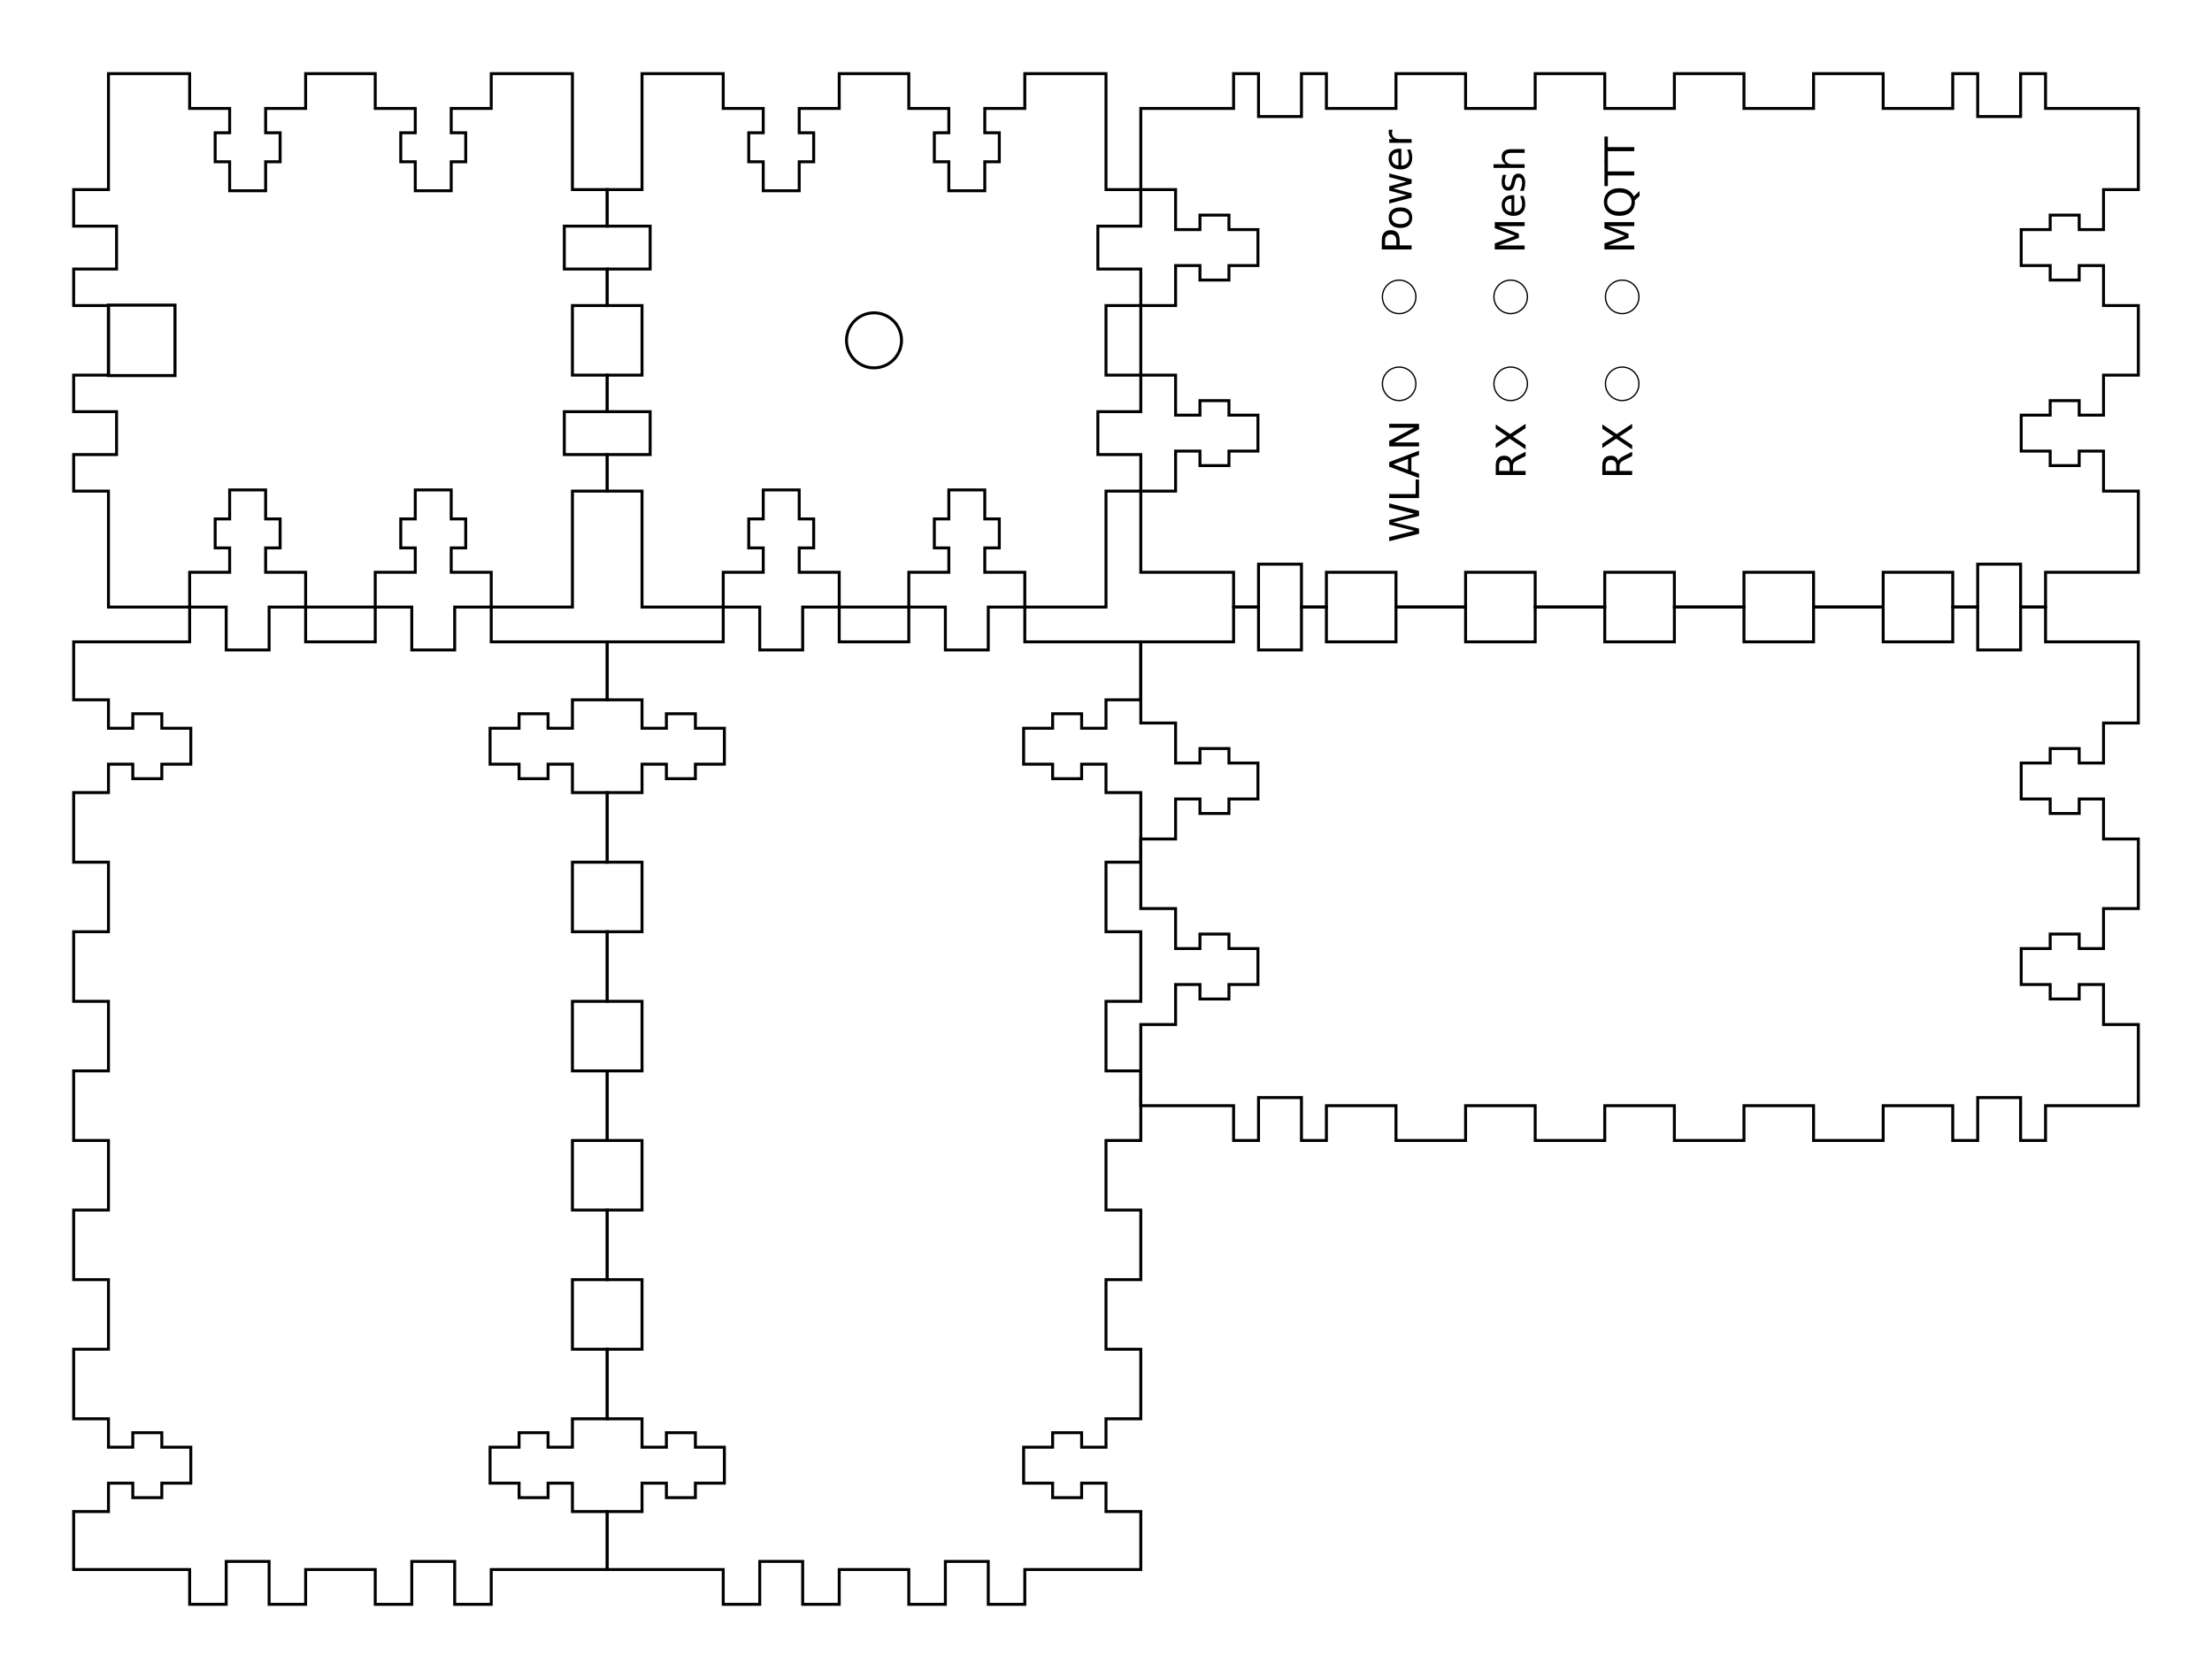
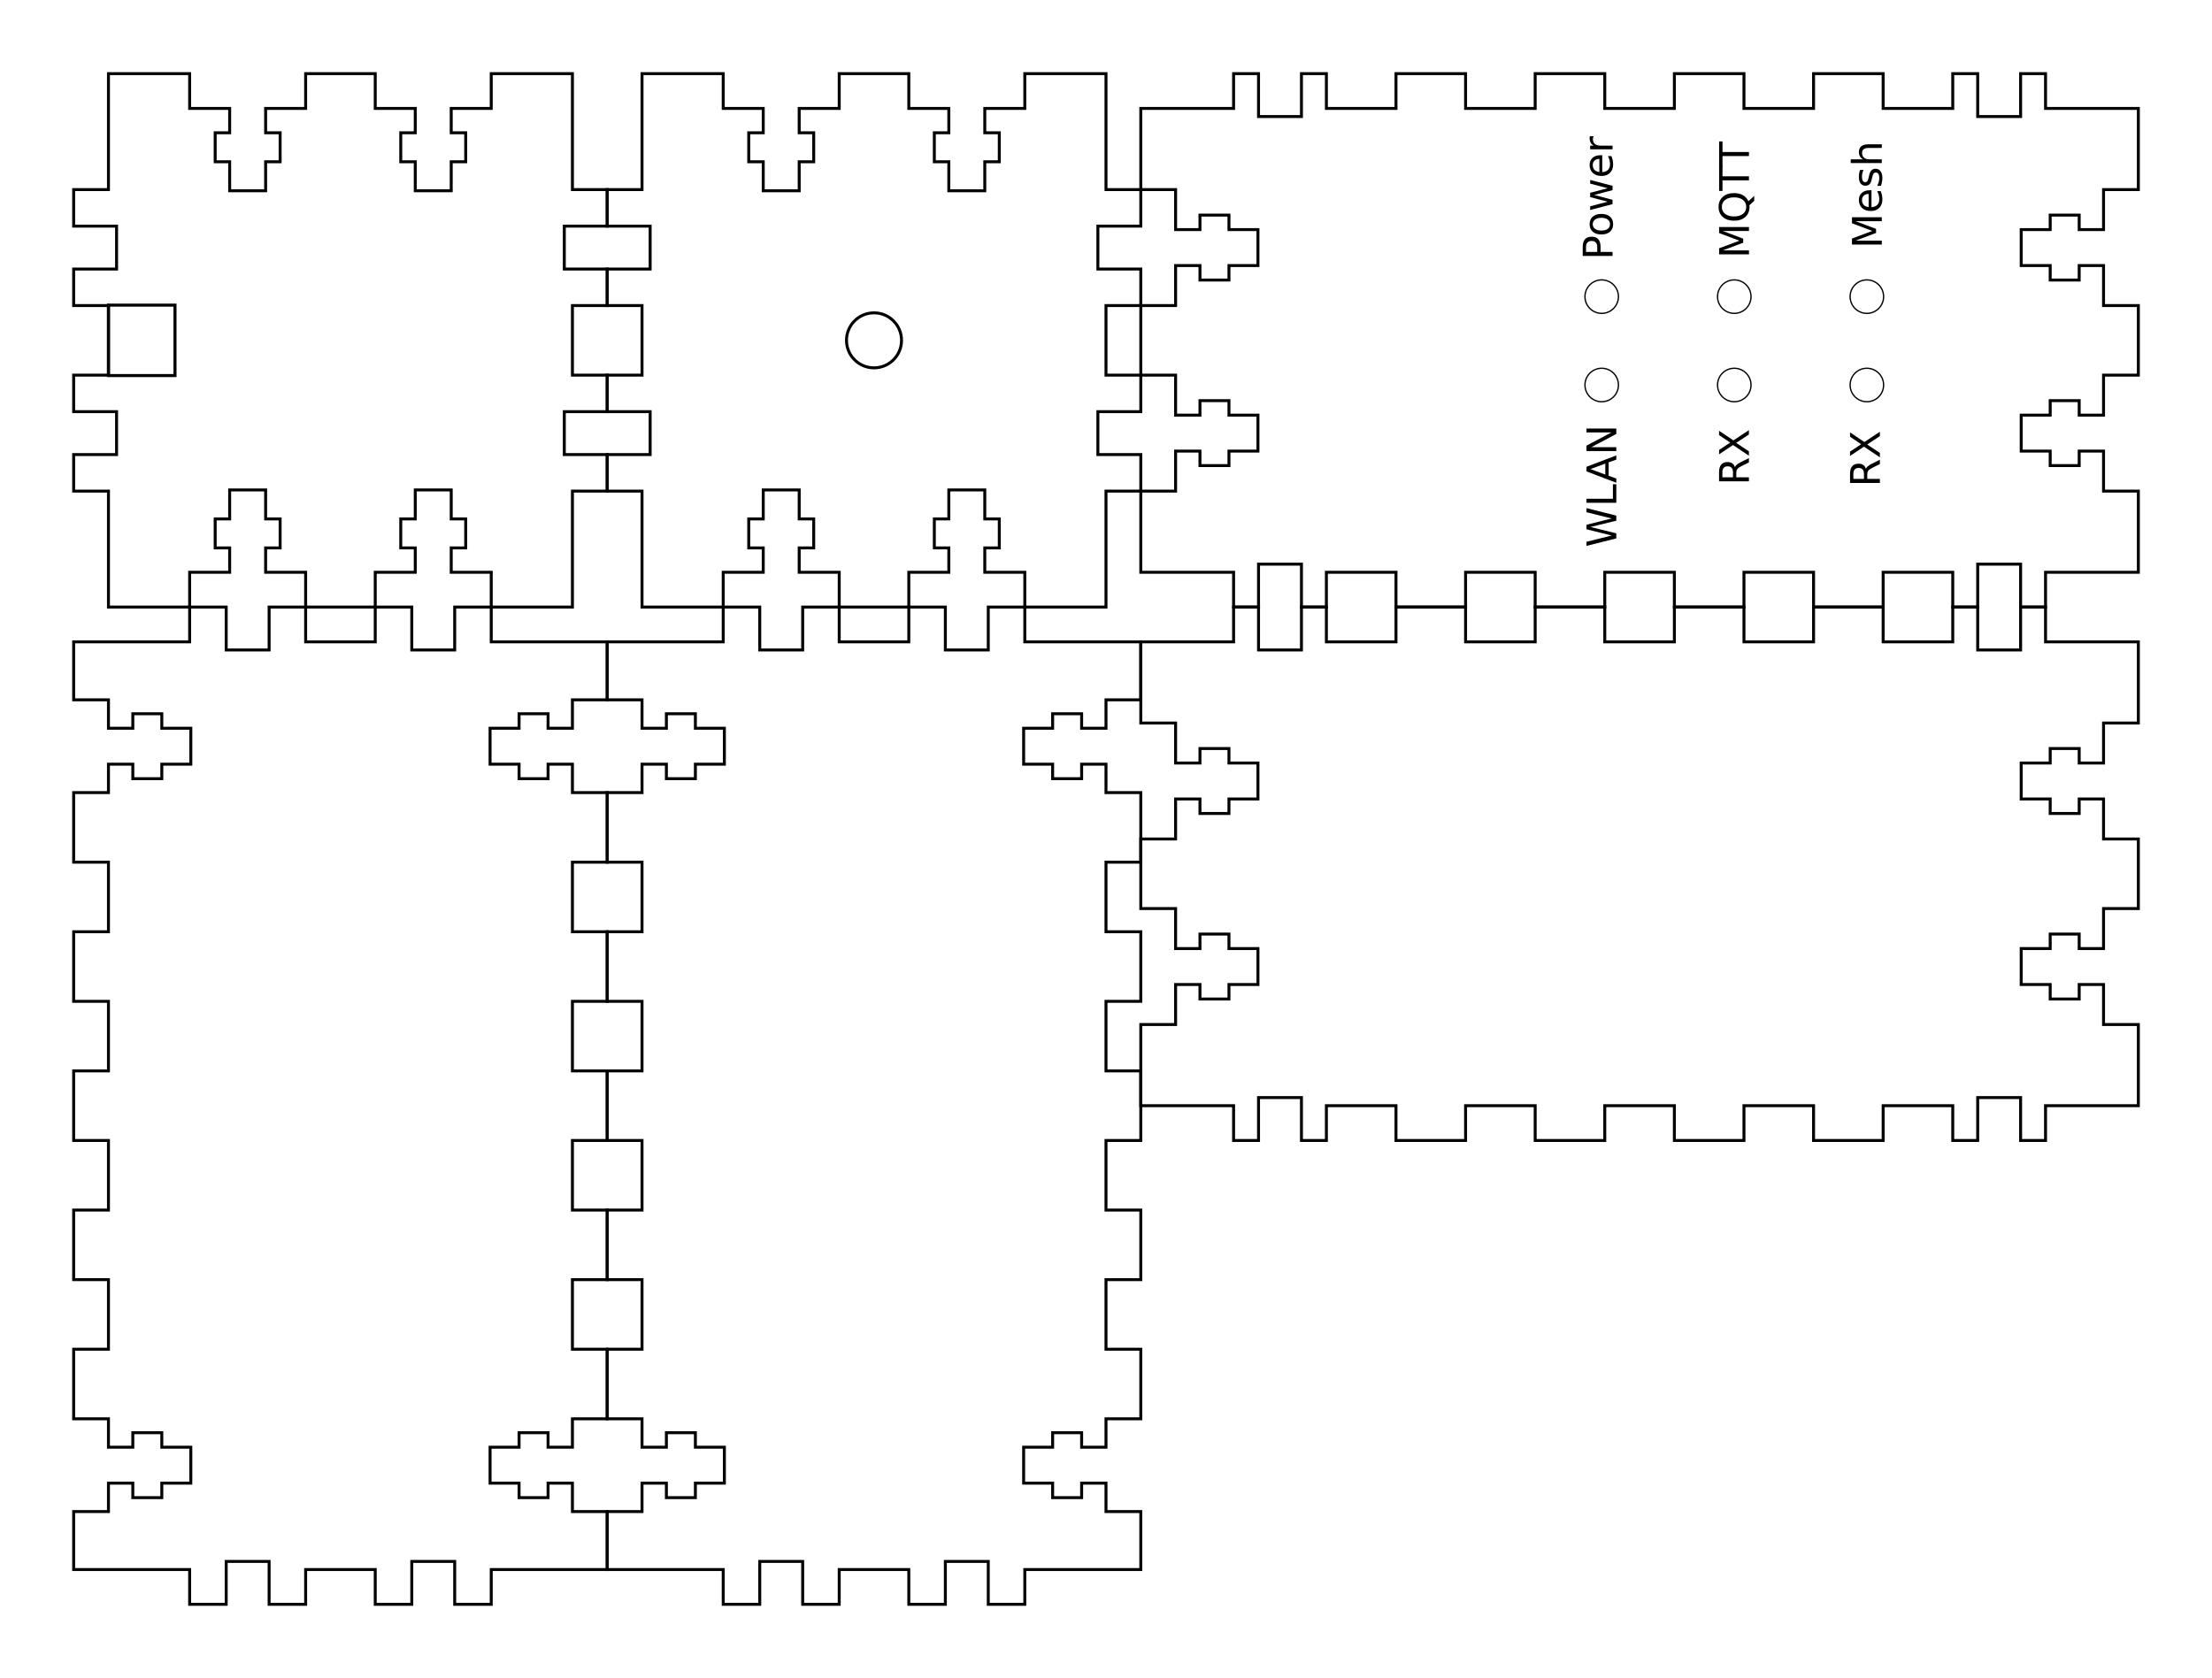
<svg xmlns="http://www.w3.org/2000/svg" version="1.1" width="190.7mm" height="144.7mm" viewBox=" 0 0 675.709 512.717" id="svg4628">
  <defs id="defs4632" />
  <g transform="translate(22.50002, 22.50002) " id="g4606">
    <path style="fill:none;stroke:#000000;stroke-width:0.9" d="M 10.63,0 H 35.433 v 10.63 h 12.224 v 7.441 h -4.429 v 8.858 h 4.429 v 8.858 H 58.642 v -8.858 h 4.429 V 18.071 H 58.642 V 10.63 H 70.866 V 0 h 21.26 v 10.63 h 12.224 v 7.441 h -4.429 v 8.858 h 4.429 v 8.858 h 10.984 v -8.858 h 4.429 v -8.858 h -4.429 V 10.63 h 12.224 V 0 h 24.803 v 35.433 h 10.63 v 11.161 h -13.11 v 13.11 h 13.11 V 70.866 h -10.63 v 21.26 h 10.63 v 11.161 h -13.11 v 13.11 h 13.11 v 11.161 h -10.63 v 35.433 h -24.803 v -10.63 h -12.224 v -7.441 h 4.429 v -8.858 h -4.429 v -8.858 h -10.984 v 8.858 h -4.429 v 8.858 h 4.429 v 7.441 H 92.126 v 10.63 H 70.866 V 152.362 H 58.642 v -7.441 h 4.429 V 136.063 H 58.642 v -8.858 H 47.658 v 8.858 h -4.429 v 8.858 h 4.429 v 7.441 H 35.433 v 10.63 H 10.63 v -35.433 H 0 V 116.398 H 13.11 V 103.287 H 0 V 92.126 H 10.63 V 70.866 H 0 V 59.705 H 13.11 V 46.595 H 0 V 35.433 h 10.63 z" id="polygon4604" />
  </g>
  <g transform="translate(185.4923, 22.50002) " id="g4610">
    <path style="fill:none;stroke:#000000;stroke-width:0.9" d="M 10.63,0 H 35.433 v 10.63 h 12.224 v 7.441 h -4.429 v 8.858 h 4.429 v 8.858 H 58.642 v -8.858 h 4.429 V 18.071 H 58.642 V 10.63 H 70.866 V 0 h 21.26 v 10.63 h 12.224 v 7.441 h -4.429 v 8.858 h 4.429 v 8.858 h 10.984 v -8.858 h 4.429 v -8.858 h -4.429 V 10.63 h 12.224 V 0 h 24.803 v 35.433 h 10.63 v 11.161 h -13.11 v 13.11 h 13.11 V 70.866 h -10.63 v 21.26 h 10.63 v 11.161 h -13.11 v 13.11 h 13.11 v 11.161 h -10.63 v 35.433 h -24.803 v -10.63 h -12.224 v -7.441 h 4.429 v -8.858 h -4.429 v -8.858 h -10.984 v 8.858 h -4.429 v 8.858 h 4.429 v 7.441 H 92.126 v 10.63 H 70.866 V 152.362 H 58.642 v -7.441 h 4.429 V 136.063 H 58.642 v -8.858 H 47.658 v 8.858 h -4.429 v 8.858 h 4.429 v 7.441 H 35.433 v 10.63 H 10.63 v -35.433 H 0 V 116.398 H 13.11 V 103.287 H 0 V 92.126 H 10.63 V 70.866 H 0 V 59.705 H 13.11 V 46.595 H 0 V 35.433 h 10.63 z" id="polygon4608" />
  </g>
  <g transform="translate(348.4845, 22.50002) " id="g4614">
    <path style="fill:none;stroke:#000000;stroke-width:0.9" d="M 0,10.63 H 28.346 V 0 h 7.618 V 13.11 H 49.075 V 0 H 56.693 V 10.63 H 77.953 V 0 h 21.26 v 10.63 h 21.26 V 0 h 21.26 v 10.63 h 21.26 V 0 h 21.26 v 10.63 h 21.26 V 0 h 21.26 V 10.63 H 248.032 V 0 h 7.618 v 13.11 h 13.11 V 0 h 7.618 v 10.63 h 28.346 V 35.433 h -10.63 v 12.224 h -7.441 v -4.429 h -8.858 v 4.429 h -8.858 V 58.642 h 8.858 v 4.429 h 8.858 V 58.642 h 7.441 V 70.866 h 10.63 v 21.26 h -10.63 v 12.224 h -7.441 v -4.429 h -8.858 v 4.429 h -8.858 v 10.984 h 8.858 v 4.429 h 8.858 v -4.429 h 7.441 v 12.224 h 10.63 v 24.803 h -28.346 v 10.63 h -7.618 v -13.11 h -13.11 v 13.11 h -7.618 v -10.63 h -21.26 v 10.63 h -21.26 v -10.63 h -21.26 v 10.63 H 162.992 V 152.362 H 141.732 v 10.63 H 120.473 V 152.362 H 99.213 v 10.63 H 77.953 V 152.362 H 56.693 v 10.63 H 49.075 V 149.882 H 35.965 v 13.11 H 28.346 V 152.362 H 0 v -24.803 h 10.63 v -12.224 h 7.441 v 4.429 h 8.858 v -4.429 h 8.858 v -10.984 h -8.858 v -4.429 h -8.858 v 4.429 H 10.63 V 92.126 H 0 V 70.866 H 10.63 V 58.642 h 7.441 v 4.429 h 8.858 V 58.642 h 8.858 V 47.658 h -8.858 v -4.429 h -8.858 v 4.429 H 10.63 V 35.433 H 0 Z" id="polygon4612" />
  </g>
  <g transform="translate(348.4845, 185.4923) " id="g4618">
    <path style="fill:none;stroke:#000000;stroke-width:0.9" d="M 0,10.63 H 28.346 V 0 h 7.618 V 13.11 H 49.075 V 0 H 56.693 V 10.63 H 77.953 V 0 h 21.26 v 10.63 h 21.26 V 0 h 21.26 v 10.63 h 21.26 V 0 h 21.26 v 10.63 h 21.26 V 0 h 21.26 V 10.63 H 248.032 V 0 h 7.618 v 13.11 h 13.11 V 0 h 7.618 v 10.63 h 28.346 V 35.433 h -10.63 v 12.224 h -7.441 v -4.429 h -8.858 v 4.429 h -8.858 V 58.642 h 8.858 v 4.429 h 8.858 V 58.642 h 7.441 V 70.866 h 10.63 v 21.26 h -10.63 v 12.224 h -7.441 v -4.429 h -8.858 v 4.429 h -8.858 v 10.984 h 8.858 v 4.429 h 8.858 v -4.429 h 7.441 v 12.224 h 10.63 v 24.803 h -28.346 v 10.63 h -7.618 v -13.11 h -13.11 v 13.11 h -7.618 v -10.63 h -21.26 v 10.63 h -21.26 v -10.63 h -21.26 v 10.63 H 162.992 V 152.362 H 141.732 v 10.63 H 120.473 V 152.362 H 99.213 v 10.63 H 77.953 V 152.362 H 56.693 v 10.63 H 49.075 V 149.882 H 35.965 v 13.11 H 28.346 V 152.362 H 0 v -24.803 h 10.63 v -12.224 h 7.441 v 4.429 h 8.858 v -4.429 h 8.858 v -10.984 h -8.858 v -4.429 h -8.858 v 4.429 H 10.63 V 92.126 H 0 V 70.866 H 10.63 V 58.642 h 7.441 v 4.429 h 8.858 V 58.642 h 8.858 V 47.658 h -8.858 v -4.429 h -8.858 v 4.429 H 10.63 V 35.433 H 0 Z" id="polygon4616" />
  </g>
  <g transform="translate(22.50002, 185.4923) " id="g4622">
    <path style="fill:none;stroke:#000000;stroke-width:0.9" d="M 0,10.63 H 35.433 V 0 H 46.595 V 13.11 H 59.705 V 0 H 70.866 V 10.63 H 92.126 V 0 h 11.161 v 13.11 h 13.11 V 0 h 11.161 v 10.63 h 35.433 v 17.717 h -10.63 v 8.681 h -7.441 v -4.429 h -8.858 v 4.429 h -8.858 v 10.984 h 8.858 v 4.429 h 8.858 v -4.429 h 7.441 v 8.681 h 10.63 v 21.26 h -10.63 v 21.26 h 10.63 v 21.26 h -10.63 v 21.26 h 10.63 v 21.26 h -10.63 v 21.26 h 10.63 v 21.26 h -10.63 v 21.26 h 10.63 v 21.26 h -10.63 v 8.681 h -7.441 v -4.429 h -8.858 v 4.429 h -8.858 v 10.984 h 8.858 v 4.429 h 8.858 v -4.429 h 7.441 v 8.681 h 10.63 v 17.717 h -35.433 v 10.63 h -11.161 v -13.11 h -13.11 v 13.11 H 92.126 V 294.095 H 70.866 v 10.63 H 59.705 V 291.614 H 46.595 v 13.11 H 35.433 V 294.095 H 0 v -17.717 h 10.63 v -8.681 h 7.441 v 4.429 h 8.858 v -4.429 h 8.858 v -10.984 h -8.858 v -4.429 h -8.858 v 4.429 H 10.63 V 248.032 H 0 V 226.772 H 10.63 V 205.512 H 0 V 184.252 H 10.63 V 162.992 H 0 V 141.732 H 10.63 V 120.473 H 0 V 99.213 H 10.63 V 77.953 H 0 V 56.693 h 10.63 v -8.681 h 7.441 v 4.429 h 8.858 v -4.429 h 8.858 V 37.028 h -8.858 v -4.429 h -8.858 v 4.429 H 10.63 V 28.346 H 0 Z" id="polygon4620" />
  </g>
  <g transform="translate(185.4923, 185.4923) " id="g4626">
    <path style="fill:none;stroke:#000000;stroke-width:0.9" d="M 0,10.63 H 35.433 V 0 H 46.595 V 13.11 H 59.705 V 0 H 70.866 V 10.63 H 92.126 V 0 h 11.161 v 13.11 h 13.11 V 0 h 11.161 v 10.63 h 35.433 v 17.717 h -10.63 v 8.681 h -7.441 v -4.429 h -8.858 v 4.429 h -8.858 v 10.984 h 8.858 v 4.429 h 8.858 v -4.429 h 7.441 v 8.681 h 10.63 v 21.26 h -10.63 v 21.26 h 10.63 v 21.26 h -10.63 v 21.26 h 10.63 v 21.26 h -10.63 v 21.26 h 10.63 v 21.26 h -10.63 v 21.26 h 10.63 v 21.26 h -10.63 v 8.681 h -7.441 v -4.429 h -8.858 v 4.429 h -8.858 v 10.984 h 8.858 v 4.429 h 8.858 v -4.429 h 7.441 v 8.681 h 10.63 v 17.717 h -35.433 v 10.63 h -11.161 v -13.11 h -13.11 v 13.11 H 92.126 V 294.095 H 70.866 v 10.63 H 59.705 V 291.614 H 46.595 v 13.11 H 35.433 V 294.095 H 0 v -17.717 h 10.63 v -8.681 h 7.441 v 4.429 h 8.858 v -4.429 h 8.858 v -10.984 h -8.858 v -4.429 h -8.858 v 4.429 H 10.63 V 248.032 H 0 V 226.772 H 10.63 V 205.512 H 0 V 184.252 H 10.63 V 162.992 H 0 V 141.732 H 10.63 V 120.473 H 0 V 99.213 H 10.63 V 77.953 H 0 V 56.693 h 10.63 v -8.681 h 7.441 v 4.429 h 8.858 v -4.429 h 8.858 V 37.028 h -8.858 v -4.429 h -8.858 v 4.429 H 10.63 V 28.346 H 0 Z" id="polygon4624" />
  </g>
  <path style="fill:none;stroke:#000000;stroke-width:0.906;stroke-opacity:1" d="m 275.394,103.996 a 8.405,8.405 0 0 1 -8.405,8.405 8.405,8.405 0 0 1 -8.405,-8.405 8.405,8.405 0 0 1 8.405,-8.405 8.405,8.405 0 0 1 8.405,8.405 z" id="path4636" />
-   <path style="fill:none;stroke:#000000;stroke-width:0.401;stroke-opacity:1" d="m 432.519,90.712 a 5.115,5.115 0 0 1 -5.115,5.115 5.115,5.115 0 0 1 -5.115,-5.115 5.115,5.115 0 0 1 5.115,-5.115 5.115,5.115 0 0 1 5.115,5.115 z" id="path4638" />
-   <path style="fill:none;stroke:#000000;stroke-width:0.401;stroke-opacity:1" d="m 466.586,117.28 a 5.115,5.115 0 0 1 -5.115,5.115 5.115,5.115 0 0 1 -5.115,-5.115 5.115,5.115 0 0 1 5.115,-5.115 5.115,5.115 0 0 1 5.115,5.115 z" id="path4638-3" />
-   <path style="fill:none;stroke:#000000;stroke-width:0.401;stroke-opacity:1" d="m 432.519,117.28 a 5.115,5.115 0 0 1 -5.115,5.115 5.115,5.115 0 0 1 -5.115,-5.115 5.115,5.115 0 0 1 5.115,-5.115 5.115,5.115 0 0 1 5.115,5.115 z" id="path4638-6" />
-   <path style="fill:none;stroke:#000000;stroke-width:0.401;stroke-opacity:1" d="m 466.586,90.712 a 5.115,5.115 0 0 1 -5.115,5.115 5.115,5.115 0 0 1 -5.115,-5.115 5.115,5.115 0 0 1 5.115,-5.115 5.115,5.115 0 0 1 5.115,5.115 z" id="path4638-7" />
-   <path style="fill:none;stroke:#000000;stroke-width:0.401;stroke-opacity:1" d="m 500.654,90.712 a 5.115,5.115 0 0 1 -5.115,5.115 5.115,5.115 0 0 1 -5.115,-5.115 5.115,5.115 0 0 1 5.115,-5.115 5.115,5.115 0 0 1 5.115,5.115 z" id="path4638-5" />
-   <path style="fill:none;stroke:#000000;stroke-width:0.401;stroke-opacity:1" d="m 500.654,117.28 a 5.115,5.115 0 0 1 -5.115,5.115 5.115,5.115 0 0 1 -5.115,-5.115 5.115,5.115 0 0 1 5.115,-5.115 5.115,5.115 0 0 1 5.115,5.115 z" id="path4638-35" />
-   <g id="g4787" transform="translate(2.753819,-1.875001)">
-     <g aria-label="WLAN" transform="rotate(-90)" style="font-style:normal;font-weight:normal;font-size:12.5px;line-height:1.25;font-family:sans-serif;letter-spacing:0px;word-spacing:0px;fill:#000000;fill-opacity:1;stroke:none;stroke-width:0.938" id="text4689-6">
+   <g id="g920" transform="translate(61.87506)">
+     <path id="path4638" d="m 432.519,90.638 a 5.115,5.115 0 0 1 -5.115,5.115 5.115,5.115 0 0 1 -5.115,-5.115 5.115,5.115 0 0 1 5.115,-5.115 5.115,5.115 0 0 1 5.115,5.115 z" style="fill:none;stroke:#000000;stroke-width:0.401;stroke-opacity:1" />
+     <path id="path4638-3" d="m 473.019,117.638 a 5.115,5.115 0 0 1 -5.115,5.115 5.115,5.115 0 0 1 -5.115,-5.115 5.115,5.115 0 0 1 5.115,-5.115 5.115,5.115 0 0 1 5.115,5.115 z" style="fill:none;stroke:#000000;stroke-width:0.401;stroke-opacity:1" />
+     <path id="path4638-6" d="m 432.519,117.638 a 5.115,5.115 0 0 1 -5.115,5.115 5.115,5.115 0 0 1 -5.115,-5.115 5.115,5.115 0 0 1 5.115,-5.115 5.115,5.115 0 0 1 5.115,5.115 z" style="fill:none;stroke:#000000;stroke-width:0.401;stroke-opacity:1" />
+     <path id="path4638-7" d="m 473.019,90.638 a 5.115,5.115 0 0 1 -5.115,5.115 5.115,5.115 0 0 1 -5.115,-5.115 5.115,5.115 0 0 1 5.115,-5.115 5.115,5.115 0 0 1 5.115,5.115 z" style="fill:none;stroke:#000000;stroke-width:0.401;stroke-opacity:1" />
+     <path id="path4638-5" d="m 513.519,90.638 a 5.115,5.115 0 0 1 -5.115,5.115 5.115,5.115 0 0 1 -5.115,-5.115 5.115,5.115 0 0 1 5.115,-5.115 5.115,5.115 0 0 1 5.115,5.115 z" style="fill:none;stroke:#000000;stroke-width:0.401;stroke-opacity:1" />
+     <path id="path4638-35" d="m 513.519,117.638 a 5.115,5.115 0 0 1 -5.115,5.115 5.115,5.115 0 0 1 -5.115,-5.115 5.115,5.115 0 0 1 5.115,-5.115 5.115,5.115 0 0 1 5.115,5.115 z" style="fill:none;stroke:#000000;stroke-width:0.401;stroke-opacity:1" />
+     <g aria-label="WLAN" transform="rotate(-90,0.3520341,-0.7883361)" style="font-style:normal;font-weight:normal;font-size:12.5px;line-height:1.25;font-family:sans-serif;letter-spacing:0px;word-spacing:0px;fill:#000000;fill-opacity:1;stroke:none;stroke-width:0.938" id="text4689-6">
      <path d="m -167.233,421.612 h 1.245 l 1.917,7.703 1.91,-7.703 h 1.385 l 1.917,7.703 1.91,-7.703 h 1.251 l -2.289,9.113 h -1.55 l -1.923,-7.91 -1.941,7.91 h -1.55 z" style="font-size:12.5px;stroke-width:0.938" id="path4816" />
      <path d="m -154.067,421.612 h 1.233 v 8.075 h 4.437 v 1.038 h -5.67 z" style="font-size:12.5px;stroke-width:0.938" id="path4818" />
      <path d="m -143.771,422.826 -1.672,4.535 h 3.351 z m -0.696,-1.215 h 1.398 l 3.473,9.113 h -1.282 l -0.83,-2.338 h -4.108 l -0.83,2.338 h -1.3 z" style="font-size:12.5px;stroke-width:0.938" id="path4820" />
      <path d="m -138.271,421.612 h 1.66 l 4.041,7.623 v -7.623 h 1.196 v 9.113 h -1.66 l -4.041,-7.623 v 7.623 h -1.196 z" style="font-size:12.5px;stroke-width:0.938" id="path4822" />
    </g>
-     <g aria-label="RX" transform="rotate(-90)" style="font-style:normal;font-weight:normal;font-size:12.5px;line-height:1.25;font-family:sans-serif;letter-spacing:0px;word-spacing:0px;fill:#000000;fill-opacity:1;stroke:none;stroke-width:0.938" id="text4689-6-9">
+     <g aria-label="RX" transform="rotate(-90,4.578324,-4.517416)" style="font-style:normal;font-weight:normal;font-size:12.5px;line-height:1.25;font-family:sans-serif;letter-spacing:0px;word-spacing:0px;fill:#000000;fill-opacity:1;stroke:none;stroke-width:0.938" id="text4689-6-9">
      <path d="m -142.69,459.002 q 0.397,0.134 0.769,0.574 0.378,0.439 0.757,1.208 l 1.251,2.49 h -1.324 l -1.166,-2.338 q -0.452,-0.916 -0.879,-1.215 -0.421,-0.299 -1.154,-0.299 h -1.343 v 3.851 h -1.233 v -9.113 h 2.783 q 1.562,0 2.332,0.653 0.769,0.653 0.769,1.971 0,0.861 -0.403,1.428 -0.397,0.568 -1.16,0.787 z m -3.088,-3.827 v 3.235 h 1.55 q 0.891,0 1.343,-0.409 0.458,-0.415 0.458,-1.215 0,-0.8 -0.458,-1.202 -0.452,-0.409 -1.343,-0.409 z" style="font-size:12.5px;stroke-width:0.938" id="path4825" />
      <path d="m -138.76,454.162 h 1.324 l 2.264,3.387 2.277,-3.387 h 1.324 l -2.93,4.376 3.125,4.736 h -1.324 l -2.563,-3.876 -2.582,3.876 h -1.331 l 3.253,-4.864 z" style="font-size:12.5px;stroke-width:0.938" id="path4827" />
    </g>
-     <g aria-label="RX" transform="rotate(-90)" style="font-style:normal;font-weight:normal;font-size:12.5px;line-height:1.25;font-family:sans-serif;letter-spacing:0px;word-spacing:0px;fill:#000000;fill-opacity:1;stroke:none;stroke-width:0.938" id="text4689-6-2">
+     <g aria-label="RX" transform="rotate(-90,8.556009,-7.99789)" style="font-style:normal;font-weight:normal;font-size:12.5px;line-height:1.25;font-family:sans-serif;letter-spacing:0px;word-spacing:0px;fill:#000000;fill-opacity:1;stroke:none;stroke-width:0.938" id="text4689-6-2">
      <path d="m -142.69,491.552 q 0.397,0.134 0.769,0.574 0.378,0.439 0.757,1.208 l 1.251,2.49 h -1.324 l -1.166,-2.338 q -0.452,-0.916 -0.879,-1.215 -0.421,-0.299 -1.154,-0.299 h -1.343 v 3.851 h -1.233 v -9.113 h 2.783 q 1.562,0 2.332,0.653 0.769,0.653 0.769,1.971 0,0.861 -0.403,1.428 -0.397,0.568 -1.16,0.787 z m -3.088,-3.827 v 3.235 h 1.55 q 0.891,0 1.343,-0.409 0.458,-0.415 0.458,-1.215 0,-0.8 -0.458,-1.202 -0.452,-0.409 -1.343,-0.409 z" style="font-size:12.5px;stroke-width:0.938" id="path4830" />
      <path d="m -138.76,486.712 h 1.324 l 2.264,3.387 2.277,-3.387 h 1.324 l -2.93,4.376 3.125,4.736 h -1.324 l -2.563,-3.876 -2.582,3.876 h -1.331 l 3.253,-4.864 z" style="font-size:12.5px;stroke-width:0.938" id="path4832" />
    </g>
-   </g>
-   <g id="g4795" transform="translate(-0.283383,1.875001)">
-     <g aria-label="Power" transform="rotate(-90)" style="font-style:normal;font-weight:normal;font-size:12.5px;line-height:1.25;font-family:sans-serif;letter-spacing:0px;word-spacing:0px;fill:#000000;fill-opacity:1;stroke:none;stroke-width:0.938" id="text4689">
+     <g aria-label="Power" transform="rotate(-90,1.541625,2.322219)" style="font-style:normal;font-weight:normal;font-size:12.5px;line-height:1.25;font-family:sans-serif;letter-spacing:0px;word-spacing:0px;fill:#000000;fill-opacity:1;stroke:none;stroke-width:0.938" id="text4689">
      <path d="m -73.108,423.398 v 3.424 h 1.55 q 0.861,0 1.331,-0.446 0.47,-0.446 0.47,-1.27 0,-0.818 -0.47,-1.263 -0.47,-0.446 -1.331,-0.446 z m -1.233,-1.013 h 2.783 q 1.532,0 2.313,0.696 0.787,0.69 0.787,2.026 0,1.349 -0.787,2.039 -0.781,0.69 -2.313,0.69 h -1.55 v 3.662 h -1.233 z" style="font-size:12.5px;stroke-width:0.938" id="path4835" />
      <path d="m -64.637,425.448 q -0.903,0 -1.428,0.708 -0.525,0.702 -0.525,1.929 0,1.227 0.519,1.935 0.525,0.702 1.434,0.702 0.897,0 1.422,-0.708 0.525,-0.708 0.525,-1.929 0,-1.215 -0.525,-1.923 -0.525,-0.714 -1.422,-0.714 z m 0,-0.952 q 1.465,0 2.301,0.952 0.836,0.952 0.836,2.637 0,1.678 -0.836,2.637 -0.836,0.952 -2.301,0.952 -1.471,0 -2.307,-0.952 -0.83,-0.958 -0.83,-2.637 0,-1.685 0.83,-2.637 0.836,-0.952 2.307,-0.952 z" style="font-size:12.5px;stroke-width:0.938" id="path4837" />
      <path d="m -60.297,424.661 h 1.123 l 1.404,5.334 1.398,-5.334 h 1.324 l 1.404,5.334 1.398,-5.334 h 1.123 l -1.788,6.836 h -1.324 l -1.471,-5.603 -1.477,5.603 h -1.324 z" style="font-size:12.5px;stroke-width:0.938" id="path4839" />
      <path d="m -43.567,427.798 v 0.549 h -5.164 q 0.073,1.16 0.696,1.77 0.629,0.604 1.746,0.604 0.647,0 1.251,-0.159 0.61,-0.159 1.208,-0.476 v 1.062 q -0.604,0.256 -1.239,0.391 -0.635,0.134 -1.288,0.134 -1.636,0 -2.594,-0.952 -0.952,-0.952 -0.952,-2.576 0,-1.678 0.903,-2.661 0.909,-0.989 2.448,-0.989 1.379,0 2.179,0.891 0.806,0.885 0.806,2.411 z m -1.123,-0.33 q -0.012,-0.922 -0.519,-1.471 -0.5,-0.549 -1.331,-0.549 -0.94,0 -1.508,0.531 -0.562,0.531 -0.647,1.495 z" style="font-size:12.5px;stroke-width:0.938" id="path4841" />
      <path d="m -37.763,425.711 q -0.189,-0.11 -0.415,-0.159 -0.22,-0.055 -0.488,-0.055 -0.952,0 -1.465,0.623 -0.507,0.616 -0.507,1.776 v 3.601 h -1.129 v -6.836 h 1.129 v 1.062 q 0.354,-0.623 0.922,-0.922 0.568,-0.305 1.379,-0.305 0.116,0 0.256,0.018 0.14,0.012 0.311,0.043 z" style="font-size:12.5px;stroke-width:0.938" id="path4843" />
    </g>
-     <g aria-label="MQTT" transform="rotate(-90)" style="font-style:normal;font-weight:normal;font-size:12.5px;line-height:1.25;font-family:sans-serif;letter-spacing:0px;word-spacing:0px;fill:#000000;fill-opacity:1;stroke:none;stroke-width:0.938" id="text4689-6-0">
+     <g aria-label="MQTT" transform="rotate(-90,-11.88306,15.24969)" style="font-style:normal;font-weight:normal;font-size:12.5px;line-height:1.25;font-family:sans-serif;letter-spacing:0px;word-spacing:0px;fill:#000000;fill-opacity:1;stroke:none;stroke-width:0.938" id="text4689-6-0">
      <path d="m -74.341,490.402 h 1.837 l 2.325,6.201 2.338,-6.201 h 1.837 v 9.113 h -1.202 v -8.002 l -2.35,6.25 h -1.239 l -2.35,-6.25 v 8.002 h -1.196 z" style="font-size:12.5px;stroke-width:0.938" id="path4846" />
      <path d="m -59.851,491.238 q -1.343,0 -2.136,1.001 -0.787,1.001 -0.787,2.728 0,1.721 0.787,2.722 0.793,1.001 2.136,1.001 1.343,0 2.124,-1.001 0.787,-1.001 0.787,-2.722 0,-1.727 -0.787,-2.728 -0.781,-1.001 -2.124,-1.001 z m 1.727,8.112 1.624,1.776 h -1.489 l -1.349,-1.459 q -0.201,0.012 -0.311,0.018 -0.104,0.006 -0.201,0.006 -1.923,0 -3.076,-1.282 -1.147,-1.288 -1.147,-3.442 0,-2.161 1.147,-3.442 1.154,-1.288 3.076,-1.288 1.917,0 3.064,1.288 1.147,1.282 1.147,3.442 0,1.587 -0.641,2.716 -0.635,1.129 -1.843,1.666 z" style="font-size:12.5px;stroke-width:0.938" id="path4848" />
      <path d="m -54.975,490.402 h 7.709 v 1.038 h -3.235 v 8.075 h -1.239 v -8.075 h -3.235 z" style="font-size:12.5px;stroke-width:0.938" id="path4850" />
      <path d="m -47.553,490.402 h 7.709 v 1.038 h -3.235 v 8.075 h -1.239 v -8.075 h -3.235 z" style="font-size:12.5px;stroke-width:0.938" id="path4852" />
    </g>
-     <g aria-label="Mesh" transform="rotate(-90)" style="font-style:normal;font-weight:normal;font-size:12.5px;line-height:1.25;font-family:sans-serif;letter-spacing:0px;word-spacing:0px;fill:#000000;fill-opacity:1;stroke:none;stroke-width:0.938" id="text4689-6-3">
+     <g aria-label="Mesh" transform="rotate(-90,23.6675,-23.28413)" style="font-style:normal;font-weight:normal;font-size:12.5px;line-height:1.25;font-family:sans-serif;letter-spacing:0px;word-spacing:0px;fill:#000000;fill-opacity:1;stroke:none;stroke-width:0.938" id="text4689-6-3">
      <path d="m -74.341,456.903 h 1.837 l 2.325,6.201 2.338,-6.201 h 1.837 v 9.113 h -1.202 v -8.002 l -2.35,6.25 h -1.239 l -2.35,-6.25 v 8.002 h -1.196 z" style="font-size:12.5px;stroke-width:0.938" id="path4855" />
      <path d="m -57.752,462.317 v 0.549 h -5.164 q 0.073,1.16 0.696,1.77 0.629,0.604 1.746,0.604 0.647,0 1.251,-0.159 0.61,-0.159 1.208,-0.476 v 1.062 q -0.604,0.256 -1.239,0.391 -0.635,0.134 -1.288,0.134 -1.636,0 -2.594,-0.952 -0.952,-0.952 -0.952,-2.576 0,-1.678 0.903,-2.661 0.909,-0.989 2.448,-0.989 1.379,0 2.179,0.891 0.806,0.885 0.806,2.411 z m -1.123,-0.33 q -0.012,-0.922 -0.519,-1.471 -0.5,-0.549 -1.331,-0.549 -0.94,0 -1.508,0.531 -0.562,0.531 -0.647,1.495 z" style="font-size:12.5px;stroke-width:0.938" id="path4857" />
      <path d="m -51.551,459.381 v 1.062 q -0.476,-0.244 -0.989,-0.366 -0.513,-0.122 -1.062,-0.122 -0.836,0 -1.257,0.256 -0.415,0.256 -0.415,0.769 0,0.391 0.299,0.616 0.299,0.22 1.202,0.421 l 0.385,0.085 q 1.196,0.256 1.697,0.726 0.507,0.464 0.507,1.3 0,0.952 -0.757,1.508 -0.751,0.555 -2.069,0.555 -0.549,0 -1.147,-0.11 -0.592,-0.104 -1.251,-0.317 v -1.16 q 0.623,0.323 1.227,0.488 0.604,0.159 1.196,0.159 0.793,0 1.221,-0.269 0.427,-0.275 0.427,-0.769 0,-0.458 -0.311,-0.702 -0.305,-0.244 -1.349,-0.47 l -0.391,-0.092 q -1.044,-0.22 -1.508,-0.671 -0.464,-0.458 -0.464,-1.251 0,-0.964 0.684,-1.489 0.684,-0.525 1.941,-0.525 0.623,0 1.172,0.092 0.549,0.091 1.013,0.275 z" style="font-size:12.5px;stroke-width:0.938" id="path4859" />
      <path d="m -43.708,461.889 v 4.126 h -1.123 v -4.089 q 0,-0.97 -0.378,-1.453 -0.378,-0.482 -1.135,-0.482 -0.909,0 -1.434,0.58 -0.525,0.58 -0.525,1.581 v 3.864 h -1.129 v -9.497 h 1.129 v 3.723 q 0.403,-0.616 0.946,-0.922 0.549,-0.305 1.263,-0.305 1.178,0 1.782,0.732 0.604,0.726 0.604,2.142 z" style="font-size:12.5px;stroke-width:0.938" id="path4861" />
    </g>
  </g>
  <path style="fill:none;stroke:#000000;stroke-width:0.93;stroke-opacity:1" d="m 33.126,93.237 h 20.33 v 21.519 h -20.33 z" id="rect4864" />
</svg>
